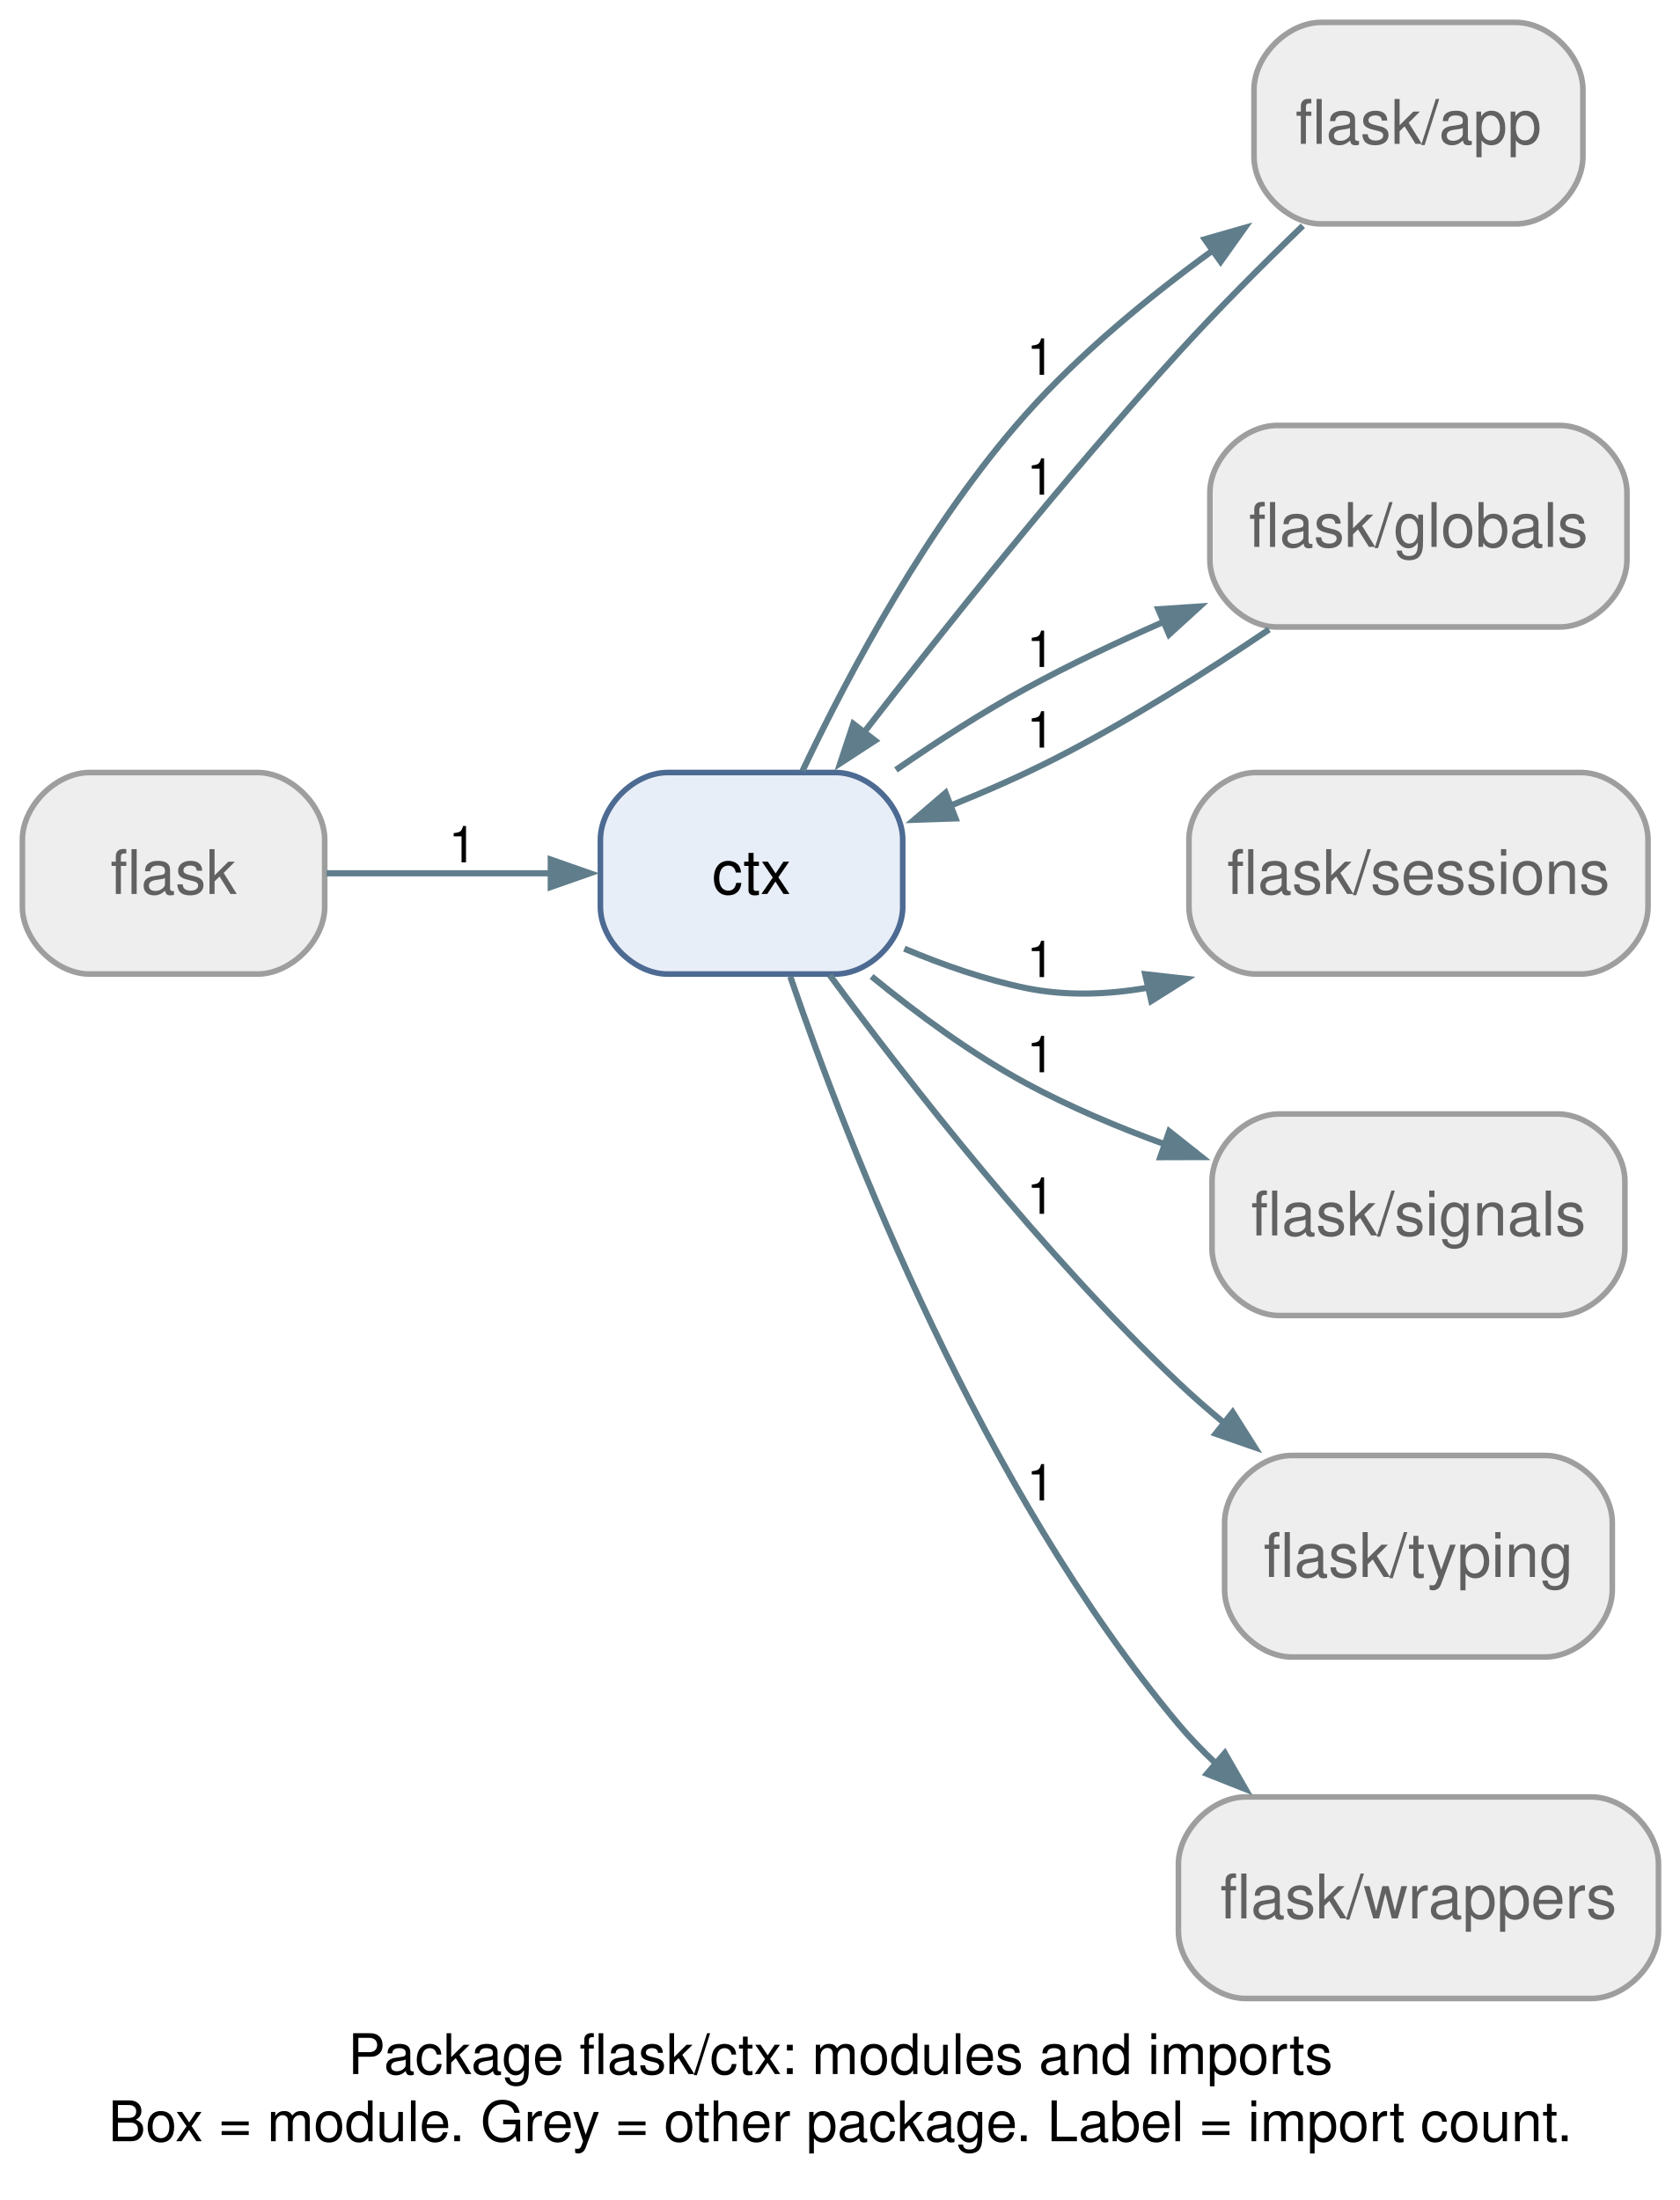
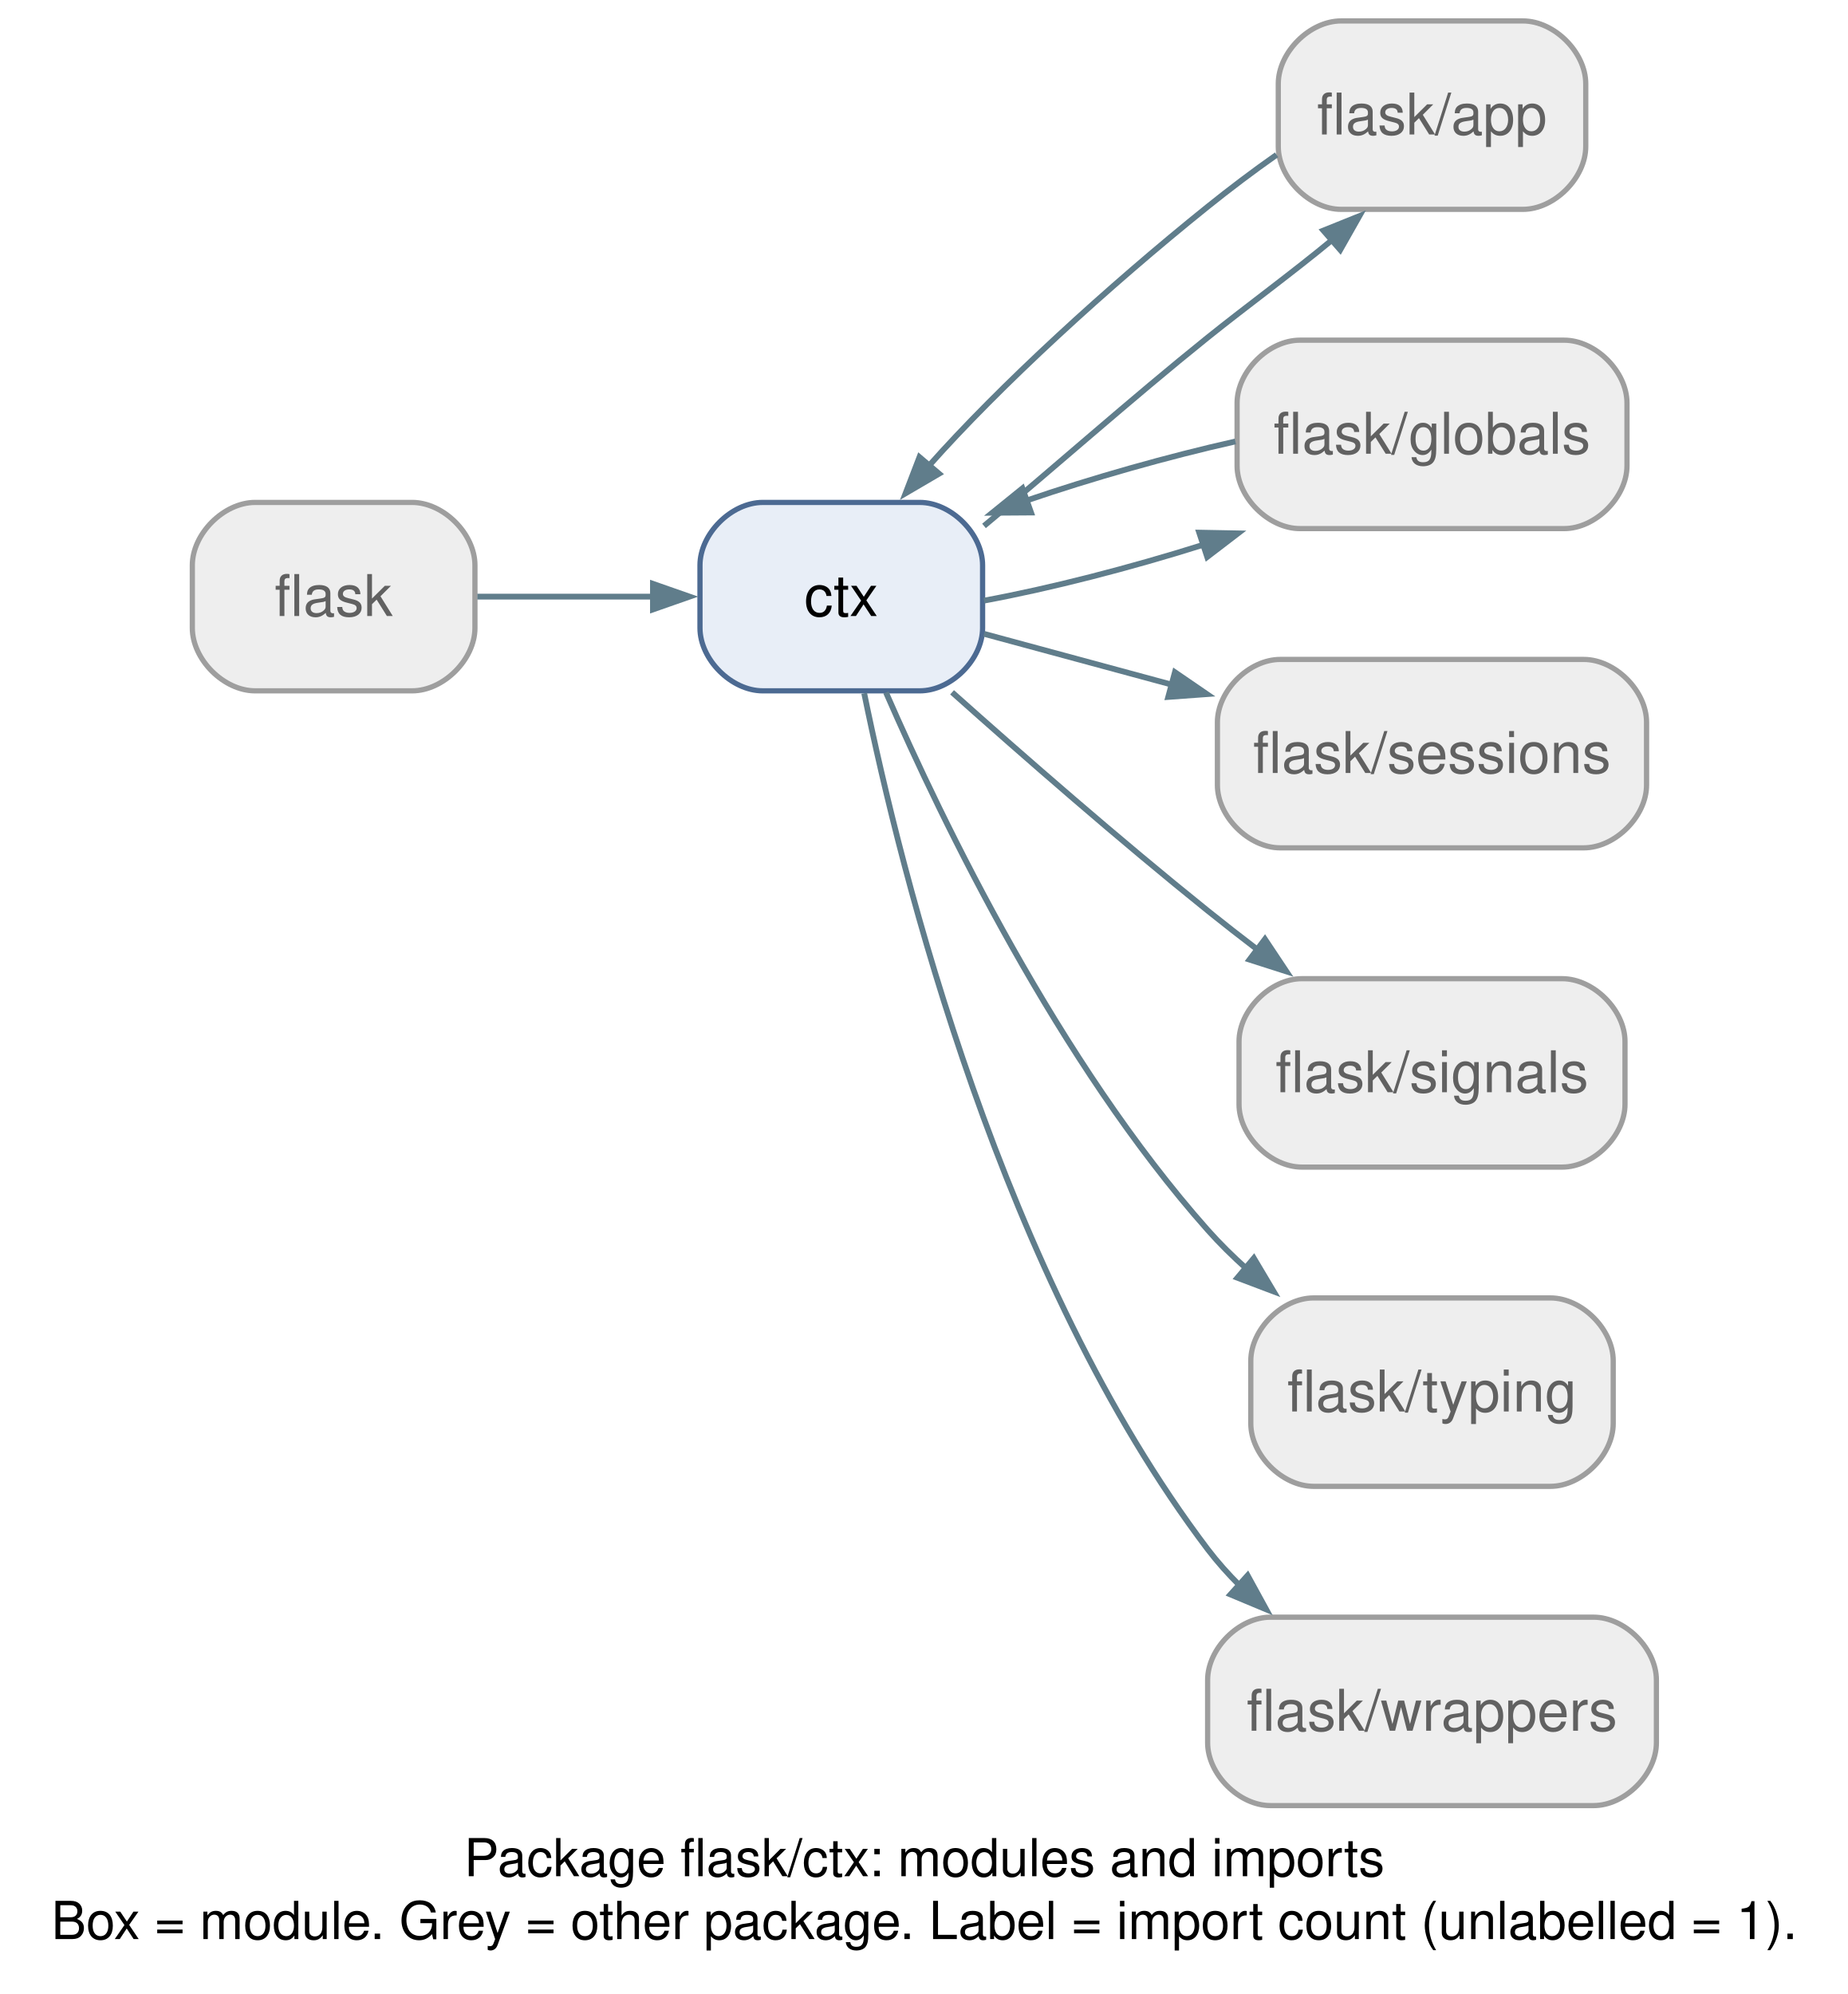
- <svg xmlns="http://www.w3.org/2000/svg" xmlns:xlink="http://www.w3.org/1999/xlink" width="300pt" height="393pt" viewBox="0.00 0.00 300.00 393.00">
-   <g id="graph0" class="graph" transform="scale(1 1) rotate(0) translate(4 389)">
-     <polygon fill="white" stroke="none" points="-4,4 -4,-389 296.25,-389 296.25,4 -4,4" />
-     <text xml:space="preserve" text-anchor="middle" x="146.12" y="-18.5" font-family="Helvetica,sans-Serif" font-size="10.00">Package flask/ctx: modules and imports</text>
-     <text xml:space="preserve" text-anchor="middle" x="146.12" y="-6.5" font-family="Helvetica,sans-Serif" font-size="10.00">Box = module. Grey = other package. Label = import count.</text>
+ <svg xmlns="http://www.w3.org/2000/svg" xmlns:xlink="http://www.w3.org/1999/xlink" width="353pt" height="381pt" viewBox="0.00 0.00 353.00 381.00">
+   <g id="graph0" class="graph" transform="scale(1 1) rotate(0) translate(4 377)">
+     <polygon fill="white" stroke="none" points="-4,4 -4,-377 349.25,-377 349.25,4 -4,4" />
+     <text xml:space="preserve" text-anchor="middle" x="172.62" y="-18.5" font-family="Helvetica,sans-Serif" font-size="10.00">Package flask/ctx: modules and imports</text>
+     <text xml:space="preserve" text-anchor="middle" x="172.62" y="-6.5" font-family="Helvetica,sans-Serif" font-size="10.00">Box = module. Grey = other package. Label = import count (unlabelled = 1).</text>
    <g id="node1" class="node">
      <g id="a_node1">
        <a xlink:title="ext::flask">
-           <path fill="#eeeeee" stroke="#9e9e9e" d="M42,-251C42,-251 12,-251 12,-251 6,-251 0,-245 0,-239 0,-239 0,-227 0,-227 0,-221 6,-215 12,-215 12,-215 42,-215 42,-215 48,-215 54,-221 54,-227 54,-227 54,-239 54,-239 54,-245 48,-251 42,-251" />
-           <text xml:space="preserve" text-anchor="middle" x="27" y="-229.3" font-family="Helvetica,sans-Serif" font-size="11.00" fill="#616161">flask</text>
+           <path fill="#eeeeee" stroke="#9e9e9e" d="M74.75,-281C74.75,-281 44.75,-281 44.75,-281 38.75,-281 32.75,-275 32.75,-269 32.75,-269 32.75,-257 32.75,-257 32.75,-251 38.75,-245 44.75,-245 44.75,-245 74.75,-245 74.75,-245 80.75,-245 86.75,-251 86.75,-257 86.75,-257 86.75,-269 86.75,-269 86.75,-275 80.75,-281 74.75,-281" />
+           <text xml:space="preserve" text-anchor="middle" x="59.75" y="-259.3" font-family="Helvetica,sans-Serif" font-size="11.00" fill="#616161">flask</text>
        </a>
      </g>
    </g>
    <g id="node8" class="node">
      <g id="a_node8">
        <a xlink:title="flask.ctx">
-           <path fill="#e8eef7" stroke="#4c6a92" d="M145.25,-251C145.25,-251 115.25,-251 115.25,-251 109.25,-251 103.25,-245 103.25,-239 103.25,-239 103.25,-227 103.25,-227 103.25,-221 109.25,-215 115.25,-215 115.25,-215 145.25,-215 145.25,-215 151.25,-215 157.25,-221 157.25,-227 157.25,-227 157.25,-239 157.25,-239 157.25,-245 151.25,-251 145.25,-251" />
-           <text xml:space="preserve" text-anchor="middle" x="130.25" y="-229.3" font-family="Helvetica,sans-Serif" font-size="11.00">ctx</text>
+           <path fill="#e8eef7" stroke="#4c6a92" d="M171.75,-281C171.75,-281 141.75,-281 141.75,-281 135.75,-281 129.75,-275 129.75,-269 129.75,-269 129.75,-257 129.75,-257 129.75,-251 135.75,-245 141.75,-245 141.75,-245 171.75,-245 171.75,-245 177.75,-245 183.75,-251 183.75,-257 183.75,-257 183.75,-269 183.75,-269 183.75,-275 177.75,-281 171.75,-281" />
+           <text xml:space="preserve" text-anchor="middle" x="156.75" y="-259.3" font-family="Helvetica,sans-Serif" font-size="11.00">ctx</text>
        </a>
      </g>
    </g>
    <g id="edge1" class="edge">
-       <path fill="none" stroke="#607d8b" stroke-width="1.1" d="M54.34,-233C66.64,-233 81.46,-233 94.65,-233" />
-       <polygon fill="#607d8b" stroke="#607d8b" stroke-width="1.1" points="94.38,-235.45 101.38,-233 94.38,-230.55 94.38,-235.45" />
-       <text xml:space="preserve" text-anchor="middle" x="78.62" y="-234.95" font-family="Helvetica,sans-Serif" font-size="9.00">1</text>
+       <path fill="none" stroke="#607d8b" stroke-width="1.1" d="M87.21,-263C97.61,-263 109.69,-263 120.79,-263" />
+       <polygon fill="#607d8b" stroke="#607d8b" stroke-width="1.1" points="120.76,-265.45 127.76,-263 120.76,-260.55 120.76,-265.45" />
    </g>
    <g id="node2" class="node">
      <g id="a_node2">
        <a xlink:title="ext::flask/app">
-           <path fill="#eeeeee" stroke="#9e9e9e" d="M266.75,-385C266.75,-385 232,-385 232,-385 226,-385 220,-379 220,-373 220,-373 220,-361 220,-361 220,-355 226,-349 232,-349 232,-349 266.75,-349 266.75,-349 272.75,-349 278.75,-355 278.75,-361 278.75,-361 278.75,-373 278.75,-373 278.75,-379 272.75,-385 266.75,-385" />
-           <text xml:space="preserve" text-anchor="middle" x="249.38" y="-363.3" font-family="Helvetica,sans-Serif" font-size="11.00" fill="#616161">flask/app</text>
+           <path fill="#eeeeee" stroke="#9e9e9e" d="M287,-373C287,-373 252.25,-373 252.25,-373 246.25,-373 240.25,-367 240.25,-361 240.25,-361 240.25,-349 240.25,-349 240.25,-343 246.25,-337 252.25,-337 252.25,-337 287,-337 287,-337 293,-337 299,-343 299,-349 299,-349 299,-361 299,-361 299,-367 293,-373 287,-373" />
+           <text xml:space="preserve" text-anchor="middle" x="269.62" y="-351.3" font-family="Helvetica,sans-Serif" font-size="11.00" fill="#616161">flask/app</text>
        </a>
      </g>
    </g>
    <g id="edge2" class="edge">
-       <path fill="none" stroke="#607d8b" stroke-width="1.1" d="M228.73,-348.67C221.55,-341.75 213.48,-333.68 206.5,-326 186.34,-303.83 165,-277.11 150.21,-258.01" />
-       <polygon fill="#607d8b" stroke="#607d8b" stroke-width="1.1" points="152.31,-256.71 146.09,-252.66 148.42,-259.7 152.31,-256.71" />
-       <text xml:space="preserve" text-anchor="middle" x="181.88" y="-300.63" font-family="Helvetica,sans-Serif" font-size="9.00">1</text>
+       <path fill="none" stroke="#607d8b" stroke-width="1.1" d="M239.93,-347.42C235.46,-344.29 230.93,-340.86 226.75,-337.5 207.75,-322.23 187.09,-303.34 173.38,-287.87" />
+       <polygon fill="#607d8b" stroke="#607d8b" stroke-width="1.1" points="175.43,-286.49 169.03,-282.74 171.69,-289.66 175.43,-286.49" />
    </g>
    <g id="node3" class="node">
      <g id="a_node3">
        <a xlink:title="ext::flask/globals">
-           <path fill="#eeeeee" stroke="#9e9e9e" d="M274.62,-313C274.62,-313 224.12,-313 224.12,-313 218.12,-313 212.12,-307 212.12,-301 212.12,-301 212.12,-289 212.12,-289 212.12,-283 218.12,-277 224.12,-277 224.12,-277 274.62,-277 274.62,-277 280.62,-277 286.62,-283 286.62,-289 286.62,-289 286.62,-301 286.62,-301 286.62,-307 280.62,-313 274.62,-313" />
-           <text xml:space="preserve" text-anchor="middle" x="249.38" y="-291.3" font-family="Helvetica,sans-Serif" font-size="11.00" fill="#616161">flask/globals</text>
+           <path fill="#eeeeee" stroke="#9e9e9e" d="M294.88,-312C294.88,-312 244.38,-312 244.38,-312 238.38,-312 232.38,-306 232.38,-300 232.38,-300 232.38,-288 232.38,-288 232.38,-282 238.38,-276 244.38,-276 244.38,-276 294.88,-276 294.88,-276 300.88,-276 306.88,-282 306.88,-288 306.88,-288 306.88,-300 306.88,-300 306.88,-306 300.88,-312 294.88,-312" />
+           <text xml:space="preserve" text-anchor="middle" x="269.62" y="-290.3" font-family="Helvetica,sans-Serif" font-size="11.00" fill="#616161">flask/globals</text>
        </a>
      </g>
    </g>
    <g id="edge3" class="edge">
-       <path fill="none" stroke="#607d8b" stroke-width="1.1" d="M222.7,-276.56C211.32,-268.86 197.58,-260.17 184.5,-253.5 178.54,-250.46 172.03,-247.6 165.66,-245.03" />
-       <polygon fill="#607d8b" stroke="#607d8b" stroke-width="1.1" points="166.69,-242.8 159.28,-242.55 164.91,-247.37 166.69,-242.8" />
-       <text xml:space="preserve" text-anchor="middle" x="181.88" y="-255.45" font-family="Helvetica,sans-Serif" font-size="9.00">1</text>
+       <path fill="none" stroke="#607d8b" stroke-width="1.1" d="M232.05,-292.65C219.18,-289.76 204.76,-285.68 192.08,-281.34" />
+       <polygon fill="#607d8b" stroke="#607d8b" stroke-width="1.1" points="193.01,-279.07 185.59,-279.02 191.36,-283.69 193.01,-279.07" />
    </g>
    <g id="node4" class="node">
      <g id="a_node4">
        <a xlink:title="ext::flask/sessions">
-           <path fill="#eeeeee" stroke="#9e9e9e" d="M278.38,-251C278.38,-251 220.38,-251 220.38,-251 214.38,-251 208.38,-245 208.38,-239 208.38,-239 208.38,-227 208.38,-227 208.38,-221 214.38,-215 220.38,-215 220.38,-215 278.38,-215 278.38,-215 284.38,-215 290.38,-221 290.38,-227 290.38,-227 290.38,-239 290.38,-239 290.38,-245 284.38,-251 278.38,-251" />
-           <text xml:space="preserve" text-anchor="middle" x="249.38" y="-229.3" font-family="Helvetica,sans-Serif" font-size="11.00" fill="#616161">flask/sessions</text>
+           <path fill="#eeeeee" stroke="#9e9e9e" d="M298.62,-251C298.62,-251 240.62,-251 240.62,-251 234.62,-251 228.62,-245 228.62,-239 228.62,-239 228.62,-227 228.62,-227 228.62,-221 234.62,-215 240.62,-215 240.62,-215 298.62,-215 298.62,-215 304.62,-215 310.62,-221 310.62,-227 310.62,-227 310.62,-239 310.62,-239 310.62,-245 304.62,-251 298.62,-251" />
+           <text xml:space="preserve" text-anchor="middle" x="269.62" y="-229.3" font-family="Helvetica,sans-Serif" font-size="11.00" fill="#616161">flask/sessions</text>
        </a>
      </g>
    </g>
    <g id="node5" class="node">
      <g id="a_node5">
        <a xlink:title="ext::flask/signals">
-           <path fill="#eeeeee" stroke="#9e9e9e" d="M274.25,-190C274.25,-190 224.5,-190 224.5,-190 218.5,-190 212.5,-184 212.5,-178 212.5,-178 212.5,-166 212.5,-166 212.5,-160 218.5,-154 224.5,-154 224.5,-154 274.25,-154 274.25,-154 280.25,-154 286.25,-160 286.25,-166 286.25,-166 286.25,-178 286.25,-178 286.25,-184 280.25,-190 274.25,-190" />
-           <text xml:space="preserve" text-anchor="middle" x="249.38" y="-168.3" font-family="Helvetica,sans-Serif" font-size="11.00" fill="#616161">flask/signals</text>
+           <path fill="#eeeeee" stroke="#9e9e9e" d="M294.5,-190C294.5,-190 244.75,-190 244.75,-190 238.75,-190 232.75,-184 232.75,-178 232.75,-178 232.75,-166 232.75,-166 232.75,-160 238.75,-154 244.75,-154 244.75,-154 294.5,-154 294.5,-154 300.5,-154 306.5,-160 306.5,-166 306.5,-166 306.5,-178 306.5,-178 306.5,-184 300.5,-190 294.5,-190" />
+           <text xml:space="preserve" text-anchor="middle" x="269.62" y="-168.3" font-family="Helvetica,sans-Serif" font-size="11.00" fill="#616161">flask/signals</text>
        </a>
      </g>
    </g>
    <g id="node6" class="node">
      <g id="a_node6">
        <a xlink:title="ext::flask/typing">
-           <path fill="#eeeeee" stroke="#9e9e9e" d="M272,-129C272,-129 226.75,-129 226.75,-129 220.75,-129 214.75,-123 214.75,-117 214.75,-117 214.75,-105 214.75,-105 214.75,-99 220.75,-93 226.75,-93 226.75,-93 272,-93 272,-93 278,-93 284,-99 284,-105 284,-105 284,-117 284,-117 284,-123 278,-129 272,-129" />
-           <text xml:space="preserve" text-anchor="middle" x="249.38" y="-107.3" font-family="Helvetica,sans-Serif" font-size="11.00" fill="#616161">flask/typing</text>
+           <path fill="#eeeeee" stroke="#9e9e9e" d="M292.25,-129C292.25,-129 247,-129 247,-129 241,-129 235,-123 235,-117 235,-117 235,-105 235,-105 235,-99 241,-93 247,-93 247,-93 292.25,-93 292.25,-93 298.25,-93 304.25,-99 304.25,-105 304.25,-105 304.25,-117 304.25,-117 304.25,-123 298.25,-129 292.25,-129" />
+           <text xml:space="preserve" text-anchor="middle" x="269.62" y="-107.3" font-family="Helvetica,sans-Serif" font-size="11.00" fill="#616161">flask/typing</text>
        </a>
      </g>
    </g>
    <g id="node7" class="node">
      <g id="a_node7">
        <a xlink:title="ext::flask/wrappers">
-           <path fill="#eeeeee" stroke="#9e9e9e" d="M280.25,-68C280.25,-68 218.5,-68 218.5,-68 212.5,-68 206.5,-62 206.5,-56 206.5,-56 206.5,-44 206.5,-44 206.5,-38 212.5,-32 218.5,-32 218.5,-32 280.25,-32 280.25,-32 286.25,-32 292.25,-38 292.25,-44 292.25,-44 292.25,-56 292.25,-56 292.25,-62 286.25,-68 280.25,-68" />
-           <text xml:space="preserve" text-anchor="middle" x="249.38" y="-46.3" font-family="Helvetica,sans-Serif" font-size="11.00" fill="#616161">flask/wrappers</text>
+           <path fill="#eeeeee" stroke="#9e9e9e" d="M300.5,-68C300.5,-68 238.75,-68 238.75,-68 232.75,-68 226.75,-62 226.75,-56 226.75,-56 226.75,-44 226.75,-44 226.75,-38 232.75,-32 238.75,-32 238.75,-32 300.5,-32 300.5,-32 306.5,-32 312.5,-38 312.5,-44 312.5,-44 312.5,-56 312.5,-56 312.5,-62 306.5,-68 300.5,-68" />
+           <text xml:space="preserve" text-anchor="middle" x="269.62" y="-46.3" font-family="Helvetica,sans-Serif" font-size="11.00" fill="#616161">flask/wrappers</text>
        </a>
      </g>
    </g>
    <g id="edge4" class="edge">
-       <path fill="none" stroke="#607d8b" stroke-width="1.1" d="M139.35,-251.29C147.69,-268.86 161.91,-295.54 179.25,-315 188.93,-325.86 201.18,-335.95 212.68,-344.3" />
-       <polygon fill="#607d8b" stroke="#607d8b" stroke-width="1.1" points="211.21,-346.26 218.34,-348.3 214.04,-342.26 211.21,-346.26" />
-       <text xml:space="preserve" text-anchor="middle" x="181.88" y="-322.05" font-family="Helvetica,sans-Serif" font-size="9.00">1</text>
+       <path fill="none" stroke="#607d8b" stroke-width="1.1" d="M184.02,-276.51C196.65,-286.97 212.19,-300.8 226.75,-312.5 234.33,-318.59 243.02,-324.92 250.52,-331.14" />
+       <polygon fill="#607d8b" stroke="#607d8b" stroke-width="1.1" points="248.87,-332.95 255.75,-335.72 252.09,-329.26 248.87,-332.95" />
    </g>
    <g id="edge5" class="edge">
-       <path fill="none" stroke="#607d8b" stroke-width="1.1" d="M156.04,-251.47C163.33,-256.5 171.44,-261.74 179.25,-266 187.04,-270.25 195.59,-274.3 203.93,-277.95" />
-       <polygon fill="#607d8b" stroke="#607d8b" stroke-width="1.1" points="202.91,-280.17 210.31,-280.66 204.83,-275.66 202.91,-280.17" />
-       <text xml:space="preserve" text-anchor="middle" x="181.88" y="-269.85" font-family="Helvetica,sans-Serif" font-size="9.00">1</text>
+       <path fill="none" stroke="#607d8b" stroke-width="1.1" d="M184.03,-262.24C196.55,-264.54 211.86,-268.47 225.99,-272.93" />
+       <polygon fill="#607d8b" stroke="#607d8b" stroke-width="1.1" points="225.14,-275.23 232.56,-275.09 226.67,-270.58 225.14,-275.23" />
    </g>
    <g id="edge6" class="edge">
-       <path fill="none" stroke="#607d8b" stroke-width="1.1" d="M157.54,-219.53C164.43,-216.63 171.97,-213.99 179.25,-212.5 186.39,-211.04 193.86,-211.3 201.13,-212.58" />
-       <polygon fill="#607d8b" stroke="#607d8b" stroke-width="1.1" points="200.56,-214.97 207.93,-214.14 201.66,-210.19 200.56,-214.97" />
-       <text xml:space="preserve" text-anchor="middle" x="181.88" y="-214.45" font-family="Helvetica,sans-Serif" font-size="9.00">1</text>
+       <path fill="none" stroke="#607d8b" stroke-width="1.1" d="M184.03,-255.89C194.85,-252.96 207.74,-249.47 220.16,-246.11" />
+       <polygon fill="#607d8b" stroke="#607d8b" stroke-width="1.1" points="220.5,-248.56 226.62,-244.37 219.22,-243.83 220.5,-248.56" />
    </g>
    <g id="edge7" class="edge">
-       <path fill="none" stroke="#607d8b" stroke-width="1.1" d="M151.69,-214.57C159.84,-207.9 169.57,-200.73 179.25,-195.5 187.02,-191.3 195.69,-187.64 204.19,-184.55" />
-       <polygon fill="#607d8b" stroke="#607d8b" stroke-width="1.1" points="204.86,-186.91 210.67,-182.3 203.26,-182.28 204.86,-186.91" />
-       <text xml:space="preserve" text-anchor="middle" x="181.88" y="-197.45" font-family="Helvetica,sans-Serif" font-size="9.00">1</text>
+       <path fill="none" stroke="#607d8b" stroke-width="1.1" d="M177.92,-244.72C191.49,-232.61 209.92,-216.52 226.75,-203 229.85,-200.51 233.12,-197.96 236.41,-195.45" />
+       <polygon fill="#607d8b" stroke="#607d8b" stroke-width="1.1" points="237.7,-197.55 241.81,-191.38 234.75,-193.64 237.7,-197.55" />
    </g>
    <g id="edge8" class="edge">
-       <path fill="none" stroke="#607d8b" stroke-width="1.1" d="M144.22,-214.8C158.37,-195.59 182.25,-164.99 206.5,-142 209.09,-139.55 211.87,-137.12 214.72,-134.76" />
-       <polygon fill="#607d8b" stroke="#607d8b" stroke-width="1.1" points="216.19,-136.72 220.15,-130.45 213.15,-132.88 216.19,-136.72" />
-       <text xml:space="preserve" text-anchor="middle" x="181.88" y="-172.17" font-family="Helvetica,sans-Serif" font-size="9.00">1</text>
+       <path fill="none" stroke="#607d8b" stroke-width="1.1" d="M165.29,-244.69C176.23,-219.6 198.34,-174.01 226.75,-142 229.05,-139.41 231.59,-136.91 234.26,-134.51" />
+       <polygon fill="#607d8b" stroke="#607d8b" stroke-width="1.1" points="235.58,-136.6 239.37,-130.23 232.44,-132.85 235.58,-136.6" />
    </g>
    <g id="edge9" class="edge">
-       <path fill="none" stroke="#607d8b" stroke-width="1.1" d="M137.17,-214.54C147.56,-184.21 171.36,-123.01 206.5,-81 208.53,-78.57 210.8,-76.22 213.19,-73.98" />
-       <polygon fill="#607d8b" stroke="#607d8b" stroke-width="1.1" points="214.79,-75.83 218.48,-69.4 211.59,-72.13 214.79,-75.83" />
-       <text xml:space="preserve" text-anchor="middle" x="181.88" y="-120.96" font-family="Helvetica,sans-Serif" font-size="9.00">1</text>
+       <path fill="none" stroke="#607d8b" stroke-width="1.1" d="M161.13,-244.53C168.26,-209.64 187.49,-132.86 226.75,-81 228.61,-78.55 230.71,-76.2 232.96,-73.97" />
+       <polygon fill="#607d8b" stroke="#607d8b" stroke-width="1.1" points="234.39,-75.98 237.95,-69.48 231.11,-72.34 234.39,-75.98" />
    </g>
  </g>
</svg>
